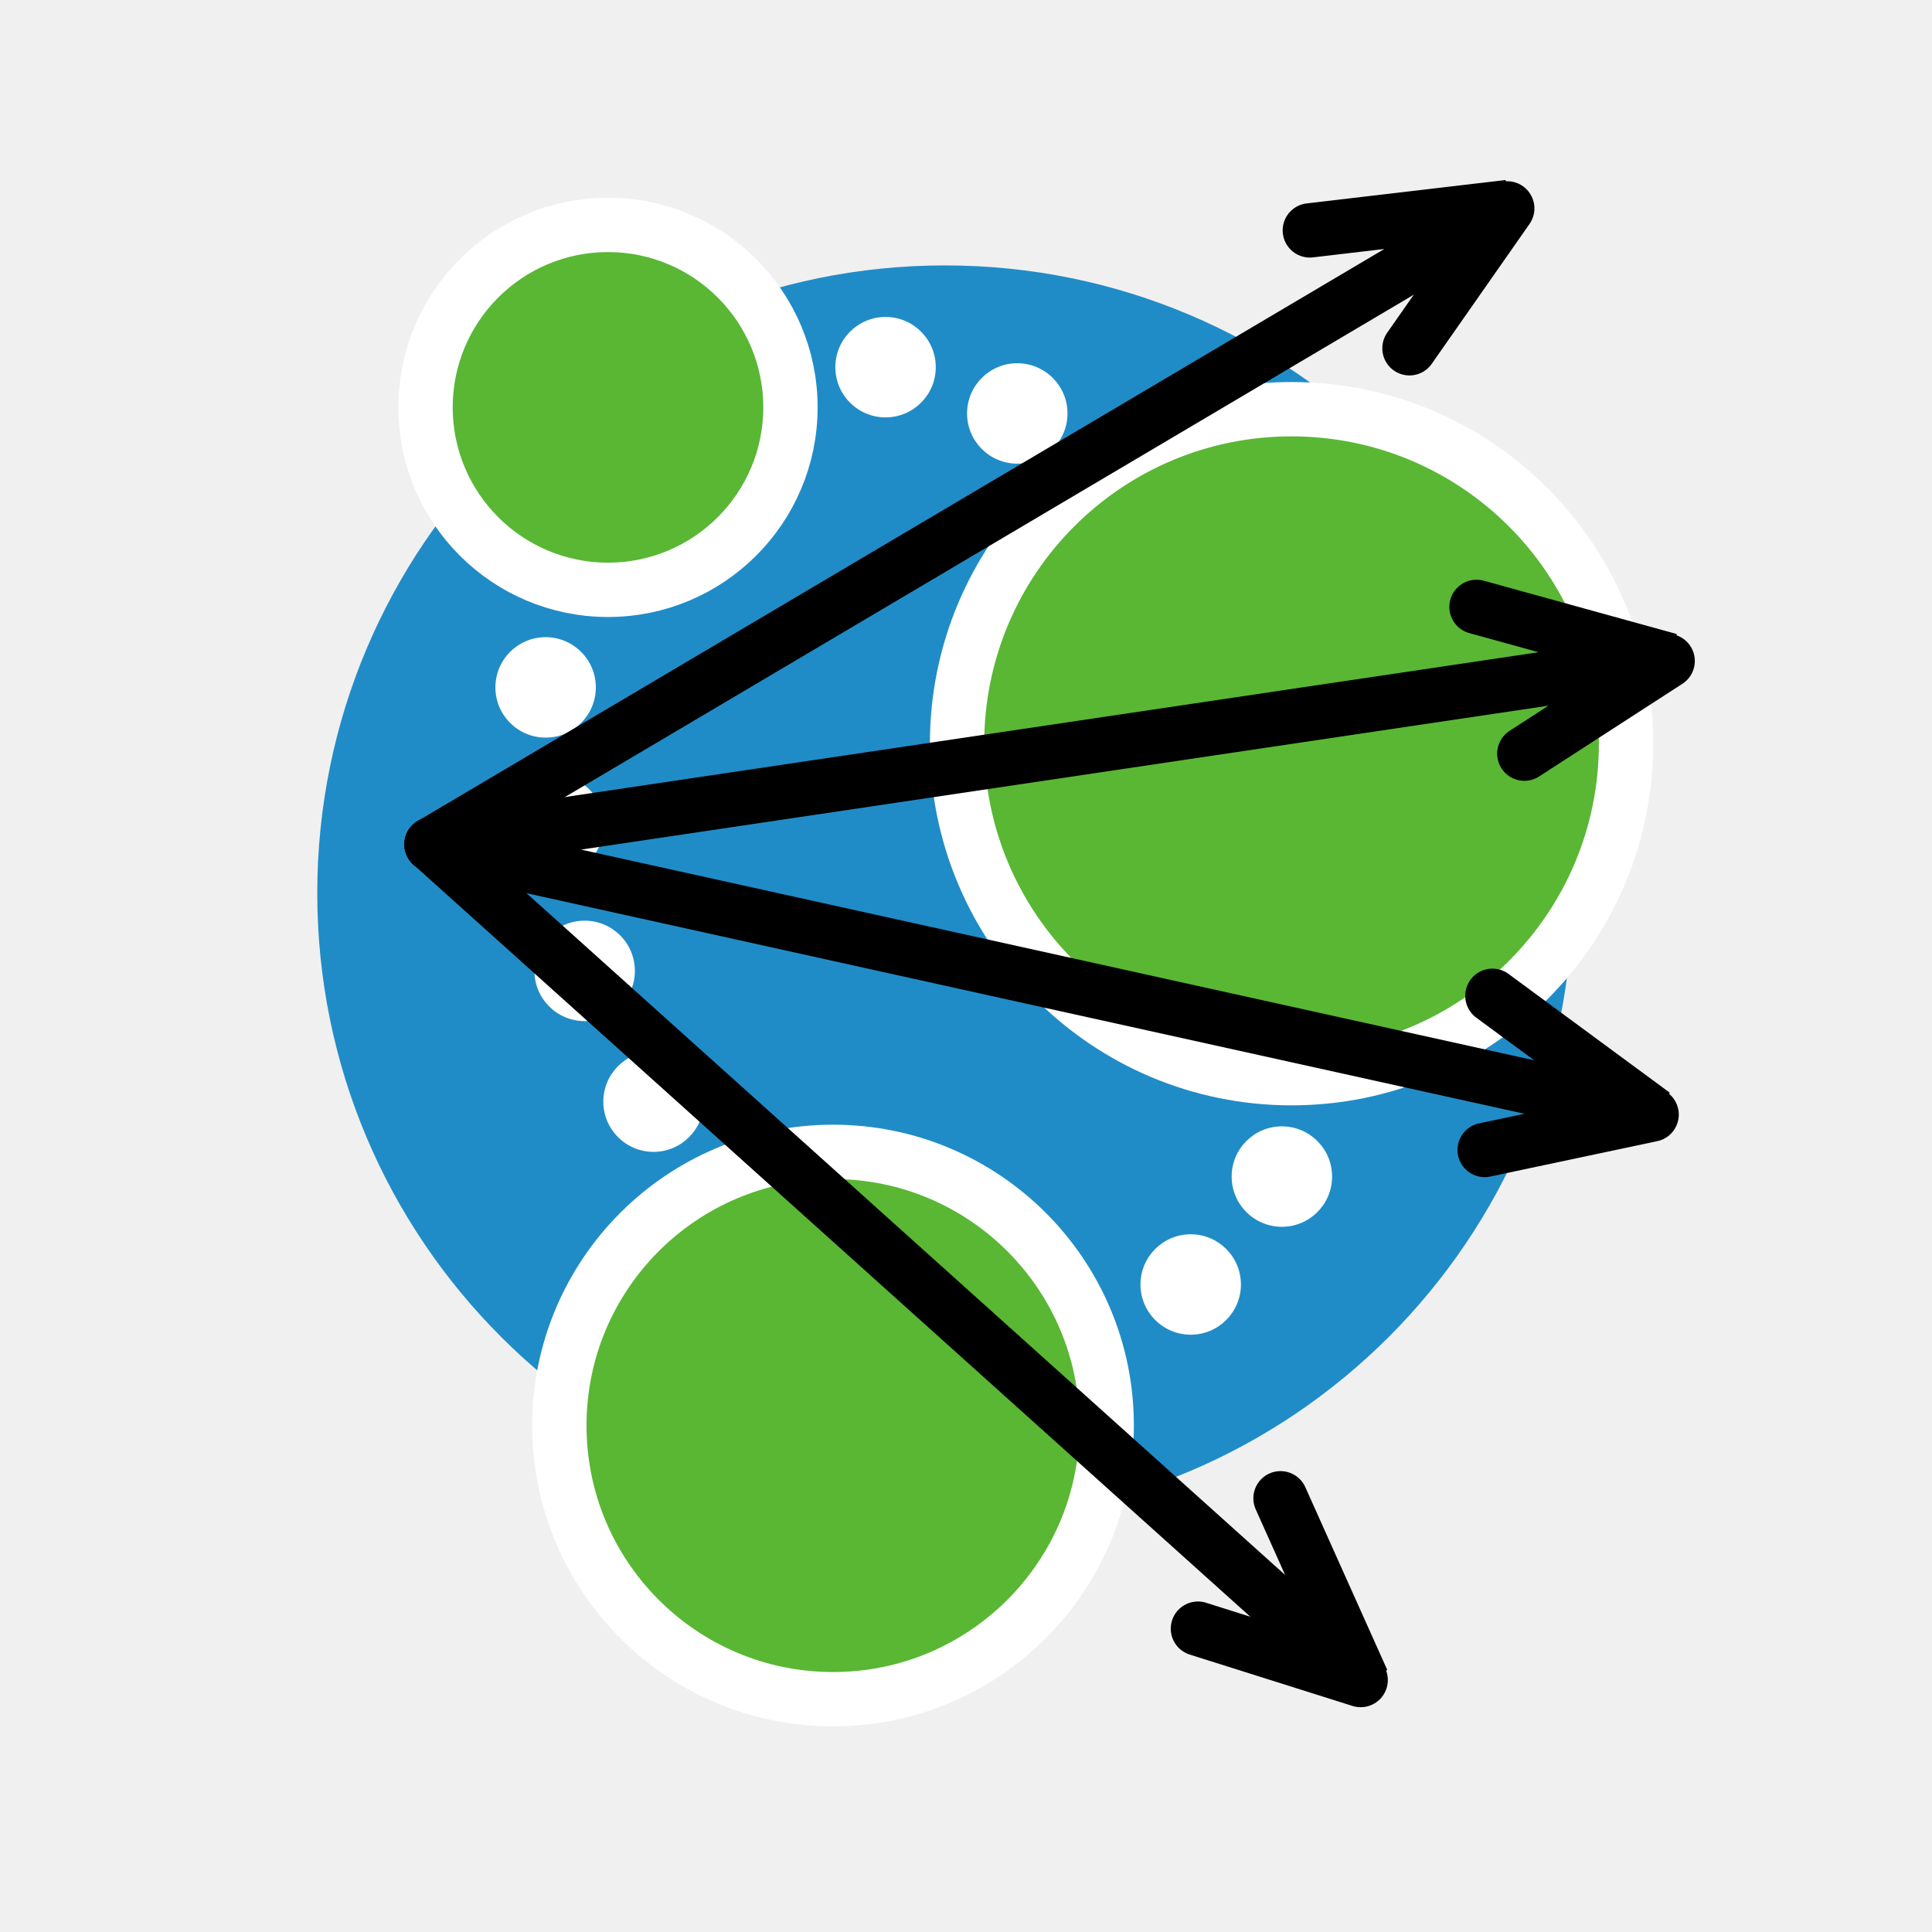
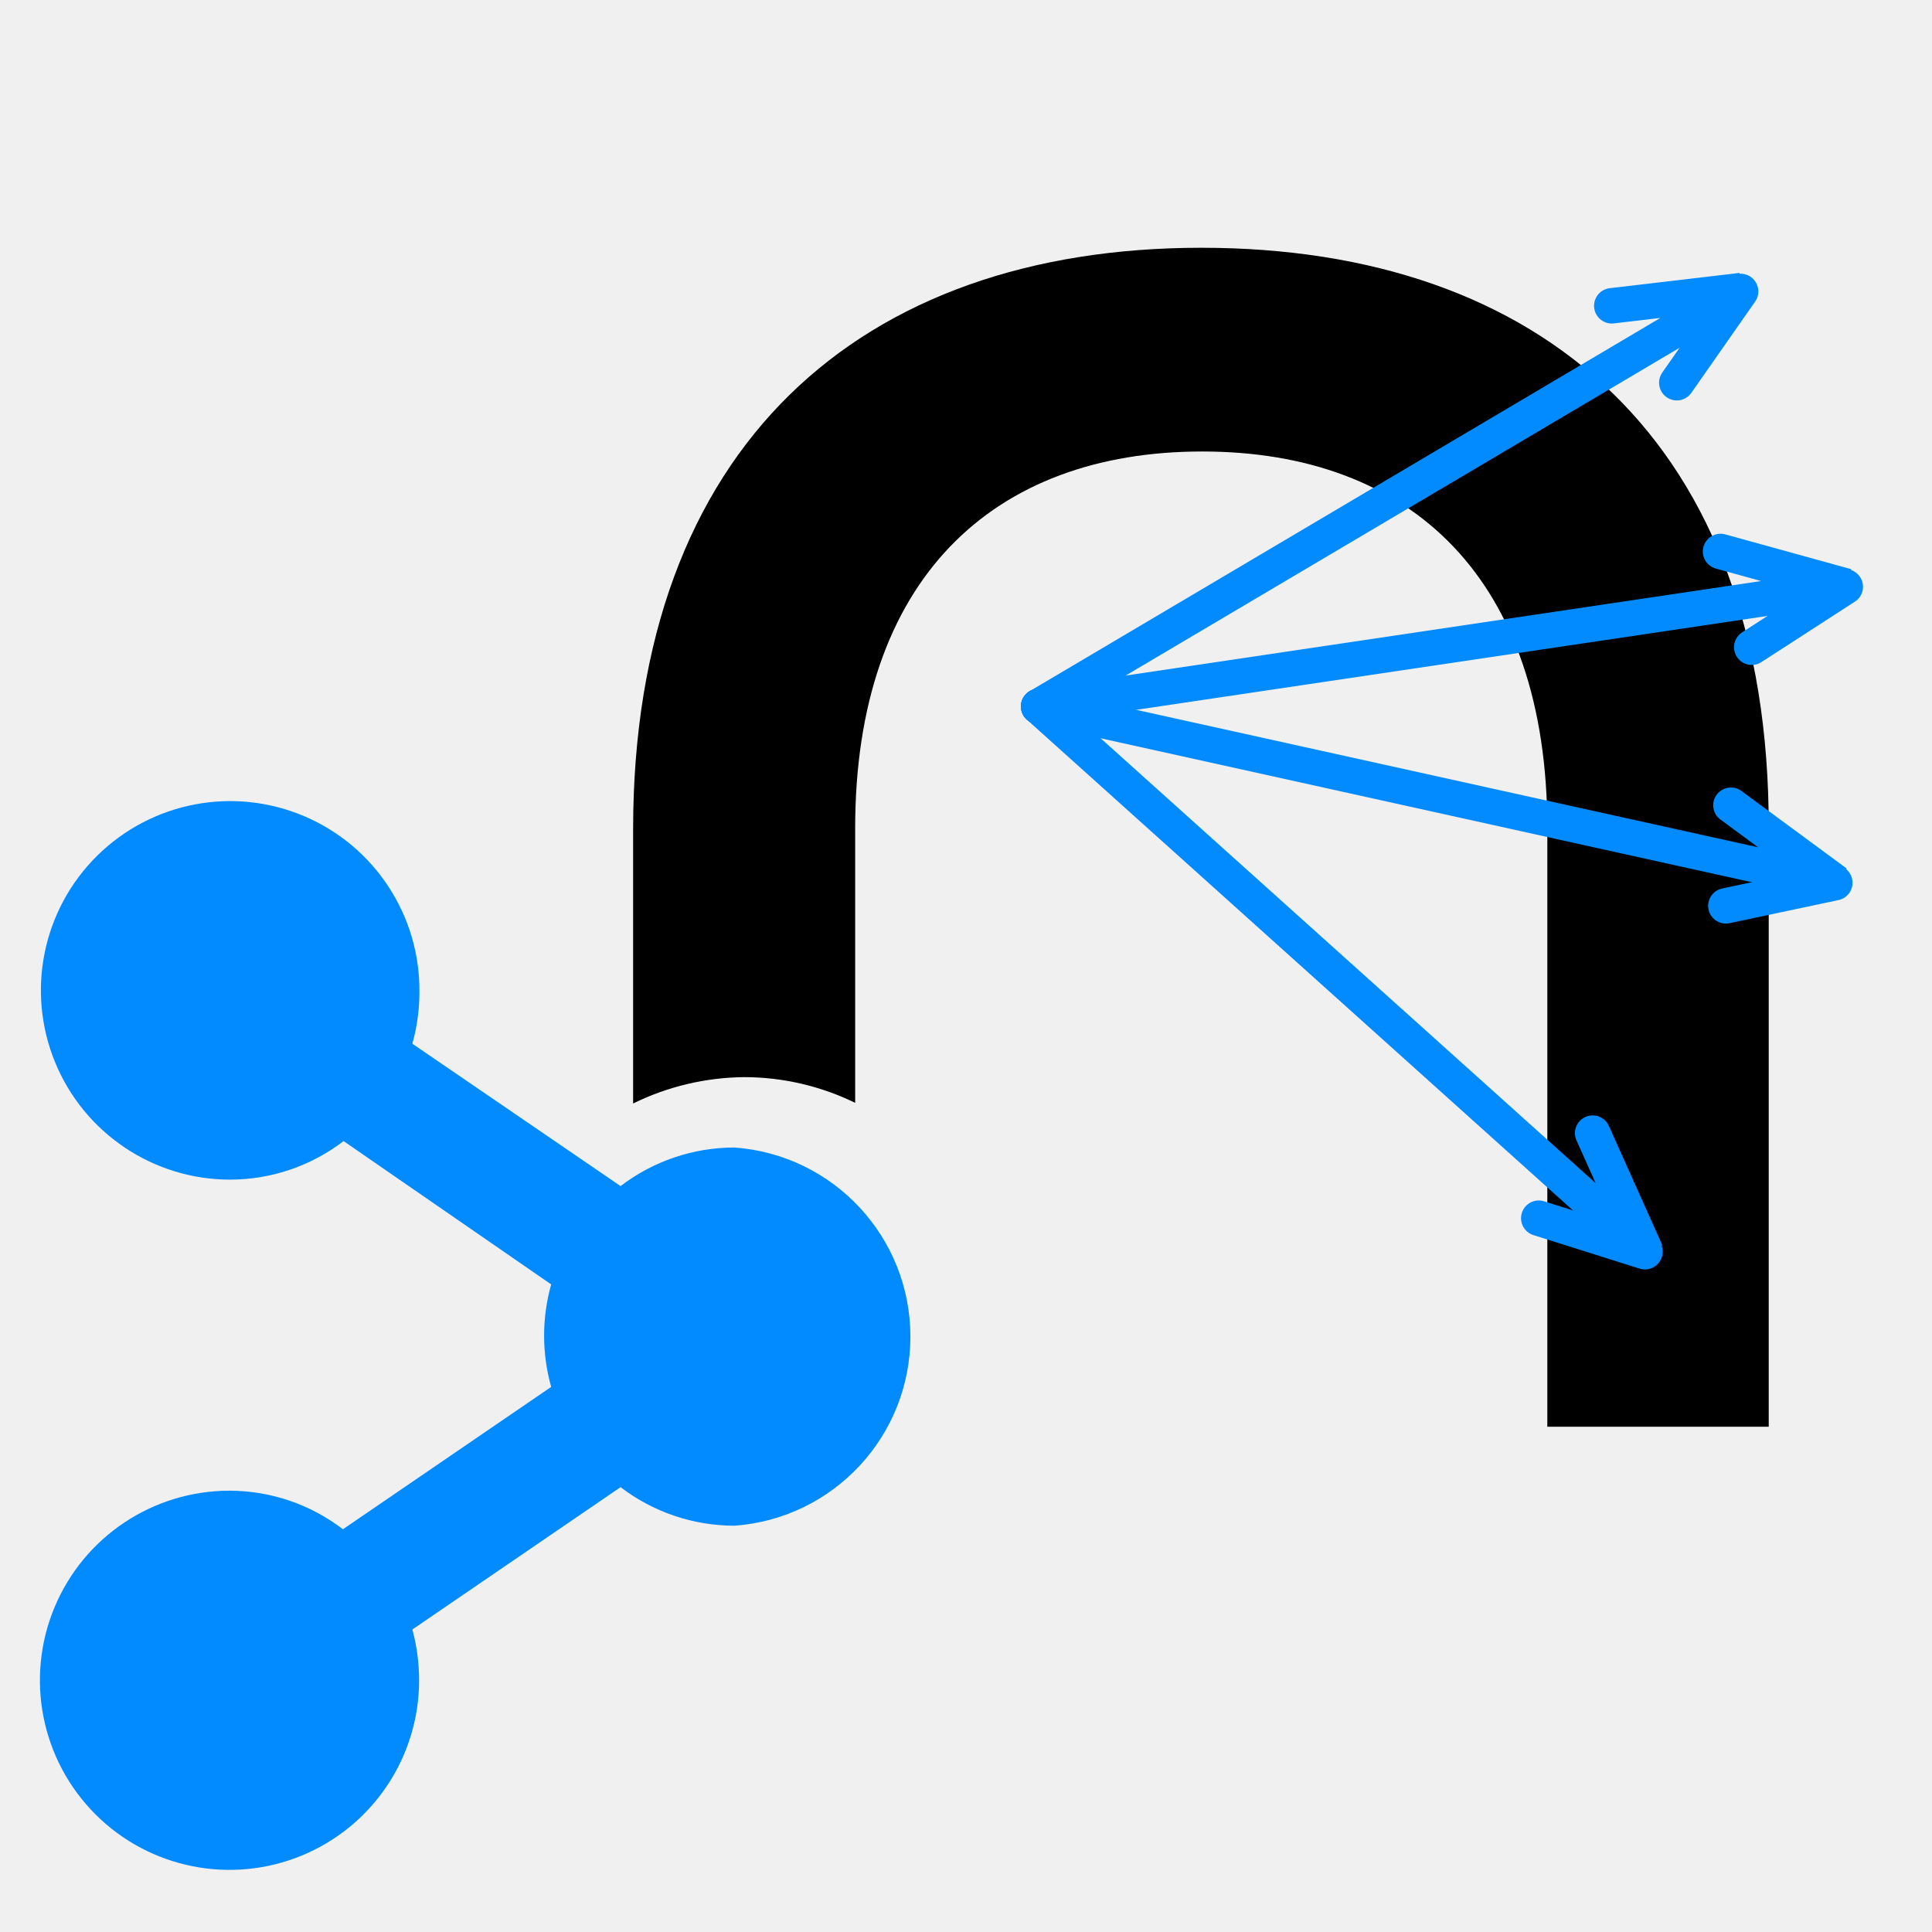
- <svg xmlns="http://www.w3.org/2000/svg" viewBox="0 0 533.333 533.333" height="533.333" width="533.333" xml:space="preserve" id="svg3718" version="1.1">
-   <g transform="matrix(1.333333,0,0,-1.333333,0,533.3333)" style="stroke-width:11.25;stroke-miterlimit:4;stroke-dasharray:none">
-     <g transform="scale(0.1)" style="stroke-width:112.5;stroke-miterlimit:4;stroke-dasharray:none">
-       <path style="fill:#208cc7;fill-opacity:1;fill-rule:nonzero;stroke:none;stroke-width:112.5;stroke-miterlimit:4;stroke-dasharray:none" d="m 3255.98,2150.96 c 0,-717.72 -581.83,-1299.55 -1299.55,-1299.55 -717.73,0 -1299.559,581.83 -1299.559,1299.55 0,717.72 581.829,1299.55 1299.559,1299.55 717.72,0 1299.55,-581.83 1299.55,-1299.55" />
-       <path style="fill:#ffffff;fill-opacity:1;fill-rule:nonzero;stroke:none;stroke-width:112.5;stroke-miterlimit:4;stroke-dasharray:none" d="m 1233.6,2576.83 c 0,-57.39 -46.56,-103.96 -103.96,-103.96 -57.43,0 -103.97,46.57 -103.97,103.96 0,57.45 46.54,103.97 103.97,103.97 57.4,0 103.96,-46.52 103.96,-103.97" />
-       <path style="fill:#ffffff;fill-opacity:1;fill-rule:nonzero;stroke:none;stroke-width:112.5;stroke-miterlimit:4;stroke-dasharray:none" d="m 1250.77,2291.94 c 0,-57.39 -46.56,-103.96 -103.96,-103.96 -57.43,0 -103.97,46.57 -103.97,103.96 0,57.45 46.54,103.96 103.97,103.96 57.4,0 103.96,-46.51 103.96,-103.96" />
-       <path style="fill:#ffffff;fill-opacity:1;fill-rule:nonzero;stroke:none;stroke-width:112.5;stroke-miterlimit:4;stroke-dasharray:none" d="m 1314.42,1989.87 c 0,-57.39 -46.56,-103.96 -103.96,-103.96 -57.43,0 -103.97,46.57 -103.97,103.96 0,57.45 46.54,103.97 103.97,103.97 57.4,0 103.96,-46.52 103.96,-103.97" />
-       <path style="fill:#ffffff;fill-opacity:1;fill-rule:nonzero;stroke:none;stroke-width:112.5;stroke-miterlimit:4;stroke-dasharray:none" d="m 1457.04,1719.15 c 0,-57.38 -46.56,-103.96 -103.96,-103.96 -57.43,0 -103.97,46.58 -103.97,103.96 0,57.46 46.54,103.97 103.97,103.97 57.4,0 103.96,-46.51 103.96,-103.97" />
-       <path style="fill:#ffffff;fill-opacity:1;fill-rule:nonzero;stroke:none;stroke-width:112.5;stroke-miterlimit:4;stroke-dasharray:none" d="m 2569.19,1340.59 c 0,-57.38 -46.56,-103.96 -103.97,-103.96 -57.43,0 -103.96,46.58 -103.96,103.96 0,57.46 46.53,103.97 103.96,103.97 57.41,0 103.97,-46.51 103.97,-103.97" />
-       <path style="fill:#ffffff;fill-opacity:1;fill-rule:nonzero;stroke:none;stroke-width:112.5;stroke-miterlimit:4;stroke-dasharray:none" d="m 2757.95,1564.02 c 0,-57.38 -46.56,-103.96 -103.97,-103.96 -57.43,0 -103.96,46.58 -103.96,103.96 0,57.46 46.53,103.97 103.96,103.97 57.41,0 103.97,-46.51 103.97,-103.97" />
-       <path style="fill:#ffffff;fill-opacity:1;fill-rule:nonzero;stroke:none;stroke-width:112.5;stroke-miterlimit:4;stroke-dasharray:none" d="m 2210.13,3143.99 c 0,-57.38 -46.56,-103.96 -103.96,-103.96 -57.43,0 -103.97,46.58 -103.97,103.96 0,57.45 46.54,103.97 103.97,103.97 57.4,0 103.96,-46.52 103.96,-103.97" />
-       <path style="fill:#ffffff;fill-opacity:1;fill-rule:nonzero;stroke:none;stroke-width:112.5;stroke-miterlimit:4;stroke-dasharray:none" d="m 1937.4,3239.81 c 0,-57.39 -46.56,-103.96 -103.96,-103.96 -57.43,0 -103.97,46.57 -103.97,103.96 0,57.45 46.54,103.97 103.97,103.97 57.4,0 103.96,-46.52 103.96,-103.97" />
-       <path style="fill:#59b734;fill-opacity:1;fill-rule:nonzero;stroke:none;stroke-width:112.5;stroke-miterlimit:4;stroke-dasharray:none" d="m 3366.55,2460.28 c 0,-382.48 -310.06,-692.53 -692.53,-692.53 -382.48,0 -692.53,310.05 -692.53,692.53 0,382.47 310.05,692.52 692.53,692.52 382.47,0 692.53,-310.05 692.53,-692.52" />
-       <path style="fill:none;stroke:#ffffff;stroke-width:112.5;stroke-linecap:butt;stroke-linejoin:miter;stroke-miterlimit:4;stroke-dasharray:none;stroke-opacity:1" d="m 3366.55,2460.28 c 0,-382.48 -310.06,-692.53 -692.53,-692.53 -382.48,0 -692.53,310.05 -692.53,692.53 0,382.47 310.05,692.52 692.53,692.52 382.47,0 692.53,-310.05 692.53,-692.52 z" />
-       <path style="fill:#59b734;fill-opacity:1;fill-rule:nonzero;stroke:none;stroke-width:112.5;stroke-miterlimit:4;stroke-dasharray:none" d="m 2291.31,1048.58 c 0,-312.932 -253.68,-566.611 -566.61,-566.611 -312.93,0 -566.62,253.679 -566.62,566.611 0,312.93 253.69,566.61 566.62,566.61 312.93,0 566.61,-253.68 566.61,-566.61" />
-       <path style="fill:none;stroke:#ffffff;stroke-width:112.5;stroke-linecap:butt;stroke-linejoin:miter;stroke-miterlimit:4;stroke-dasharray:none;stroke-opacity:1" d="m 2291.31,1048.58 c 0,-312.932 -253.68,-566.611 -566.61,-566.611 -312.93,0 -566.62,253.679 -566.62,566.611 0,312.93 253.69,566.61 566.62,566.61 312.93,0 566.61,-253.68 566.61,-566.61 z" />
-       <path style="fill:#59b734;fill-opacity:1;fill-rule:nonzero;stroke:none;stroke-width:112.5;stroke-miterlimit:4;stroke-dasharray:none" d="m 1636.53,3156.59 c 0,-208.63 -169.12,-377.75 -377.74,-377.75 -208.63,0 -377.747,169.12 -377.747,377.75 0,208.62 169.117,377.74 377.747,377.74 208.62,0 377.74,-169.12 377.74,-377.74" />
-       <path style="fill:none;stroke:#ffffff;stroke-width:112.5;stroke-linecap:butt;stroke-linejoin:miter;stroke-miterlimit:4;stroke-dasharray:none;stroke-opacity:1" d="m 1636.53,3156.59 c 0,-208.63 -169.12,-377.75 -377.74,-377.75 -208.63,0 -377.747,169.12 -377.747,377.75 0,208.62 169.117,377.74 377.747,377.74 208.62,0 377.74,-169.12 377.74,-377.74 z" />
-     </g>
+ <svg xmlns="http://www.w3.org/2000/svg" viewBox="0 0 533.333 533.333" height="533.333" width="533.333" xml:space="preserve" version="1.1">
+   <path d="m 331.606,68.395 c -93.851,0 -156.833,54.643 -156.833,160.647 v 75.578 a 70.965,70.965 0 0 1 30.604,-7.274 69.989,69.989 0 0 1 30.692,7.096 v -75.755 c 0,-68.747 37.966,-104.052 95.803,-104.052 57.836,0 95.27,35.305 95.27,104.052 v 165.171 H 488.261 V 228.687 C 488.439,122.062 425.457,68.395 331.606,68.395 Z" style="stroke-width:8.871" />
+   <path style="fill:#018bff;stroke-width:8.871" d="m 202.716,316.772 a 51.804,51.804 0 0 0 -31.402,10.645 l -57.482,-39.297 a 53.224,53.224 0 0 0 1.952,-14.104 52.248,52.248 0 1 0 -52.337,51.627 51.538,51.538 0 0 0 31.402,-10.645 l 57.304,39.563 a 52.248,52.248 0 0 0 0,28.297 l -57.482,39.297 a 51.538,51.538 0 0 0 -31.225,-10.645 52.337,52.337 0 1 0 52.248,52.248 53.224,53.224 0 0 0 -1.863,-13.927 l 57.482,-39.297 a 51.804,51.804 0 0 0 31.402,10.645 52.337,52.337 0 0 0 0,-104.407 z" />
+   <g transform="matrix(0.6525219,0,0,0.6525219,208.9965,42.91375)" style="stroke:#018bff;stroke-width:15;stroke-miterlimit:4;stroke-dasharray:none;stroke-opacity:1">
+     <path d="M 119.128,233.091 416.465,57.143 361.582,63.6" style="fill:none;stroke:#018bff;stroke-width:15;stroke-linecap:round;stroke-linejoin:miter;stroke-miterlimit:4;stroke-dasharray:none;stroke-opacity:1" />
+     <path d="M 416.078,57.531 389.087,96.141" style="fill:none;stroke:#018bff;stroke-width:15;stroke-linecap:round;stroke-linejoin:miter;stroke-miterlimit:4;stroke-dasharray:none;stroke-opacity:1" />
  </g>
-   <g style="stroke-width:15;stroke-miterlimit:4;stroke-dasharray:none">
-     <path d="M 119.128,233.091 416.465,57.143 361.582,63.6" style="fill:none;stroke:#000000;stroke-width:15;stroke-linecap:round;stroke-linejoin:miter;stroke-miterlimit:4;stroke-dasharray:none;stroke-opacity:1" />
-     <path d="M 416.078,57.531 389.087,96.141" style="fill:none;stroke:#000000;stroke-width:15;stroke-linecap:round;stroke-linejoin:miter;stroke-miterlimit:4;stroke-dasharray:none;stroke-opacity:1" />
+   <g transform="matrix(0.6043529,0.2460535,-0.2460535,0.6043529,272.0877,24.82957)" style="stroke:#018bff;stroke-width:15;stroke-miterlimit:4;stroke-dasharray:none;stroke-opacity:1">
+     <path d="M 119.128,233.091 416.465,57.143 361.582,63.6" style="fill:none;stroke:#018bff;stroke-width:15;stroke-linecap:round;stroke-linejoin:miter;stroke-miterlimit:4;stroke-dasharray:none;stroke-opacity:1" />
+     <path d="M 416.078,57.531 389.087,96.141" style="fill:none;stroke:#018bff;stroke-width:15;stroke-linecap:round;stroke-linejoin:miter;stroke-miterlimit:4;stroke-dasharray:none;stroke-opacity:1" />
  </g>
-   <g transform="rotate(22.15298,119.1283,233.0912)" style="stroke-width:15;stroke-miterlimit:4;stroke-dasharray:none">
-     <path d="M 119.128,233.091 416.465,57.143 361.582,63.6" style="fill:none;stroke:#000000;stroke-width:15;stroke-linecap:round;stroke-linejoin:miter;stroke-miterlimit:4;stroke-dasharray:none;stroke-opacity:1" />
-     <path id="path835-7" d="M 416.078,57.531 389.087,96.141" style="fill:none;stroke:#000000;stroke-width:15;stroke-linecap:round;stroke-linejoin:miter;stroke-miterlimit:4;stroke-dasharray:none;stroke-opacity:1" />
+   <g transform="matrix(0.4766027,0.4456845,-0.4456845,0.4766027,333.8385,30.82531)" style="stroke:#018bff;stroke-width:15;stroke-miterlimit:4;stroke-dasharray:none;stroke-opacity:1">
+     <path d="M 119.128,233.091 416.465,57.143 361.582,63.6" style="fill:none;stroke:#018bff;stroke-width:15;stroke-linecap:round;stroke-linejoin:miter;stroke-miterlimit:4;stroke-dasharray:none;stroke-opacity:1" />
+     <path d="M 416.078,57.531 389.087,96.141" style="fill:none;stroke:#018bff;stroke-width:15;stroke-linecap:round;stroke-linejoin:miter;stroke-miterlimit:4;stroke-dasharray:none;stroke-opacity:1" />
  </g>
-   <g transform="rotate(43.07997,119.1283,233.0912)" style="stroke-width:15;stroke-miterlimit:4;stroke-dasharray:none">
-     <path d="M 119.128,233.091 416.465,57.143 361.582,63.6" style="fill:none;stroke:#000000;stroke-width:15;stroke-linecap:round;stroke-linejoin:miter;stroke-miterlimit:4;stroke-dasharray:none;stroke-opacity:1" />
-     <path d="M 416.078,57.531 389.087,96.141" style="fill:none;stroke:#000000;stroke-width:15;stroke-linecap:round;stroke-linejoin:miter;stroke-miterlimit:4;stroke-dasharray:none;stroke-opacity:1" />
-   </g>
-   <g transform="rotate(72.56054,119.1283,233.0912)" style="stroke-width:15;stroke-miterlimit:4;stroke-dasharray:none">
-     <path d="M 119.128,233.091 416.465,57.143 361.582,63.6" style="fill:none;stroke:#000000;stroke-width:15;stroke-linecap:round;stroke-linejoin:miter;stroke-miterlimit:4;stroke-dasharray:none;stroke-opacity:1" />
-     <path d="M 416.078,57.531 389.087,96.141" style="fill:none;stroke:#000000;stroke-width:15;stroke-linecap:round;stroke-linejoin:miter;stroke-miterlimit:4;stroke-dasharray:none;stroke-opacity:1" />
+   <g transform="matrix(0.1955594,0.6225282,-0.6225282,0.1955594,408.5395,75.26694)" style="stroke:#018bff;stroke-width:15;stroke-miterlimit:4;stroke-dasharray:none;stroke-opacity:1">
+     <path d="M 119.128,233.091 416.465,57.143 361.582,63.6" style="fill:none;stroke:#018bff;stroke-width:15;stroke-linecap:round;stroke-linejoin:miter;stroke-miterlimit:4;stroke-dasharray:none;stroke-opacity:1" />
+     <path d="M 416.078,57.531 389.087,96.141" style="fill:none;stroke:#018bff;stroke-width:15;stroke-linecap:round;stroke-linejoin:miter;stroke-miterlimit:4;stroke-dasharray:none;stroke-opacity:1" />
  </g>
</svg>
